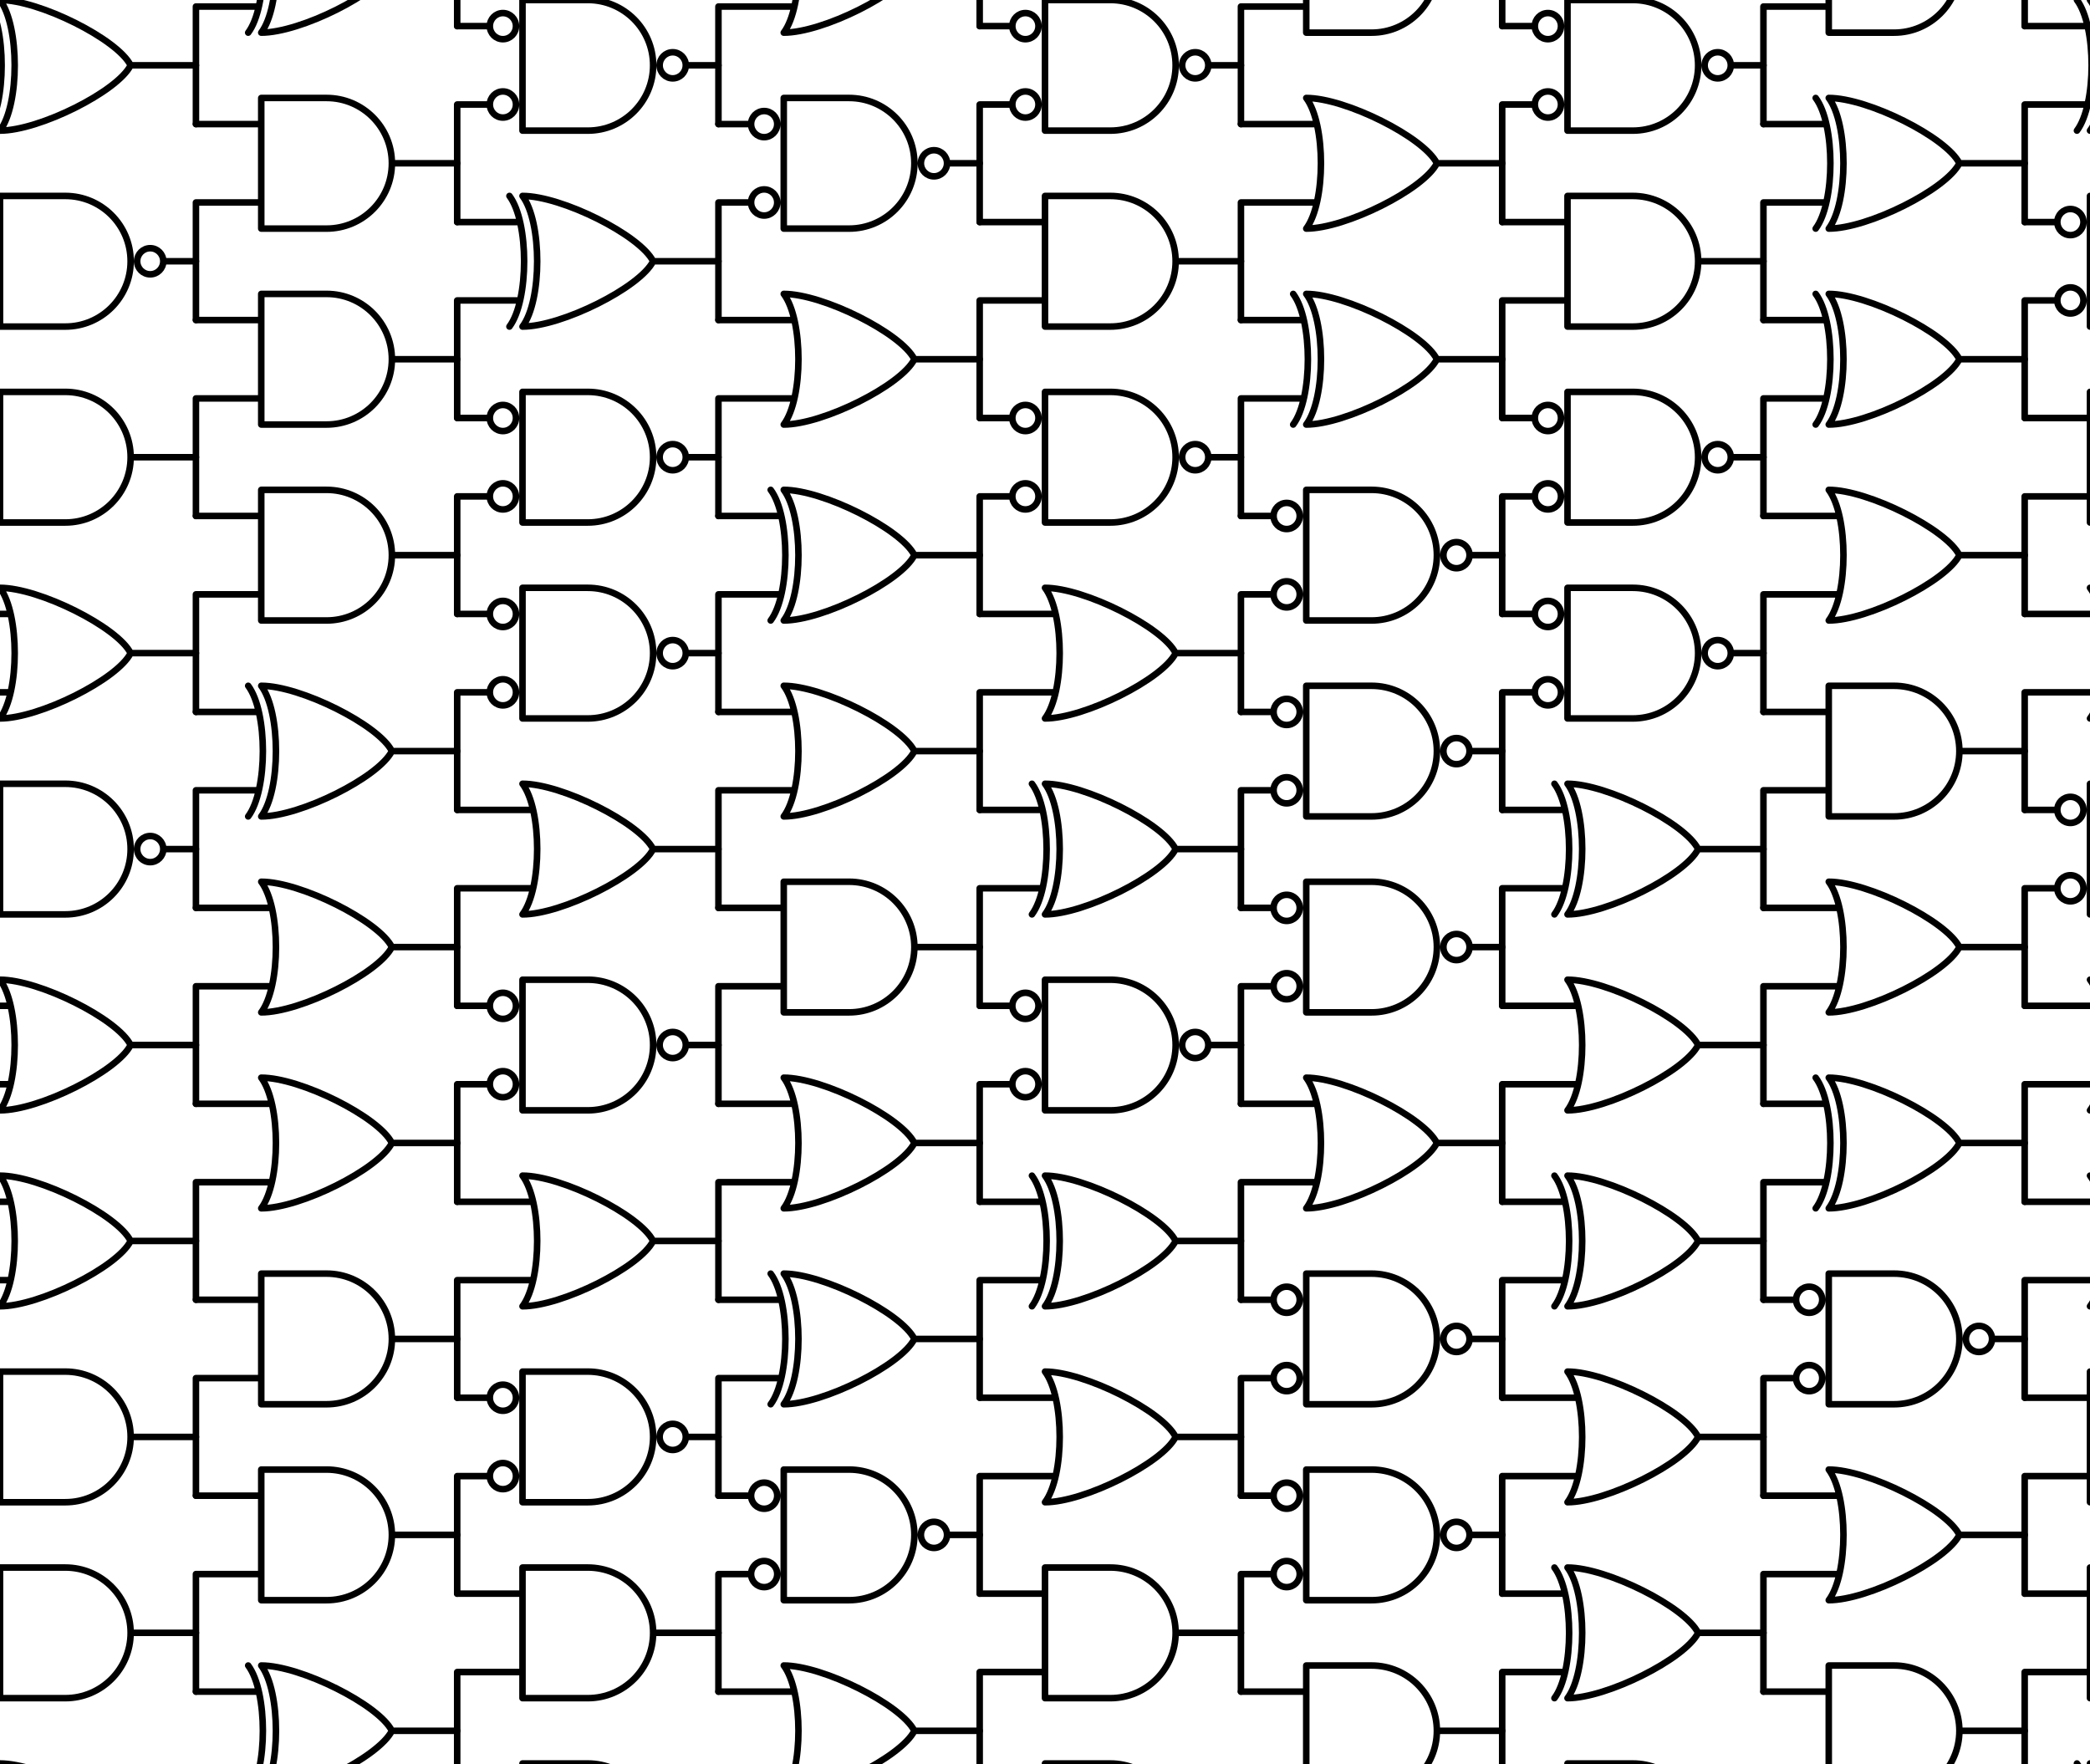
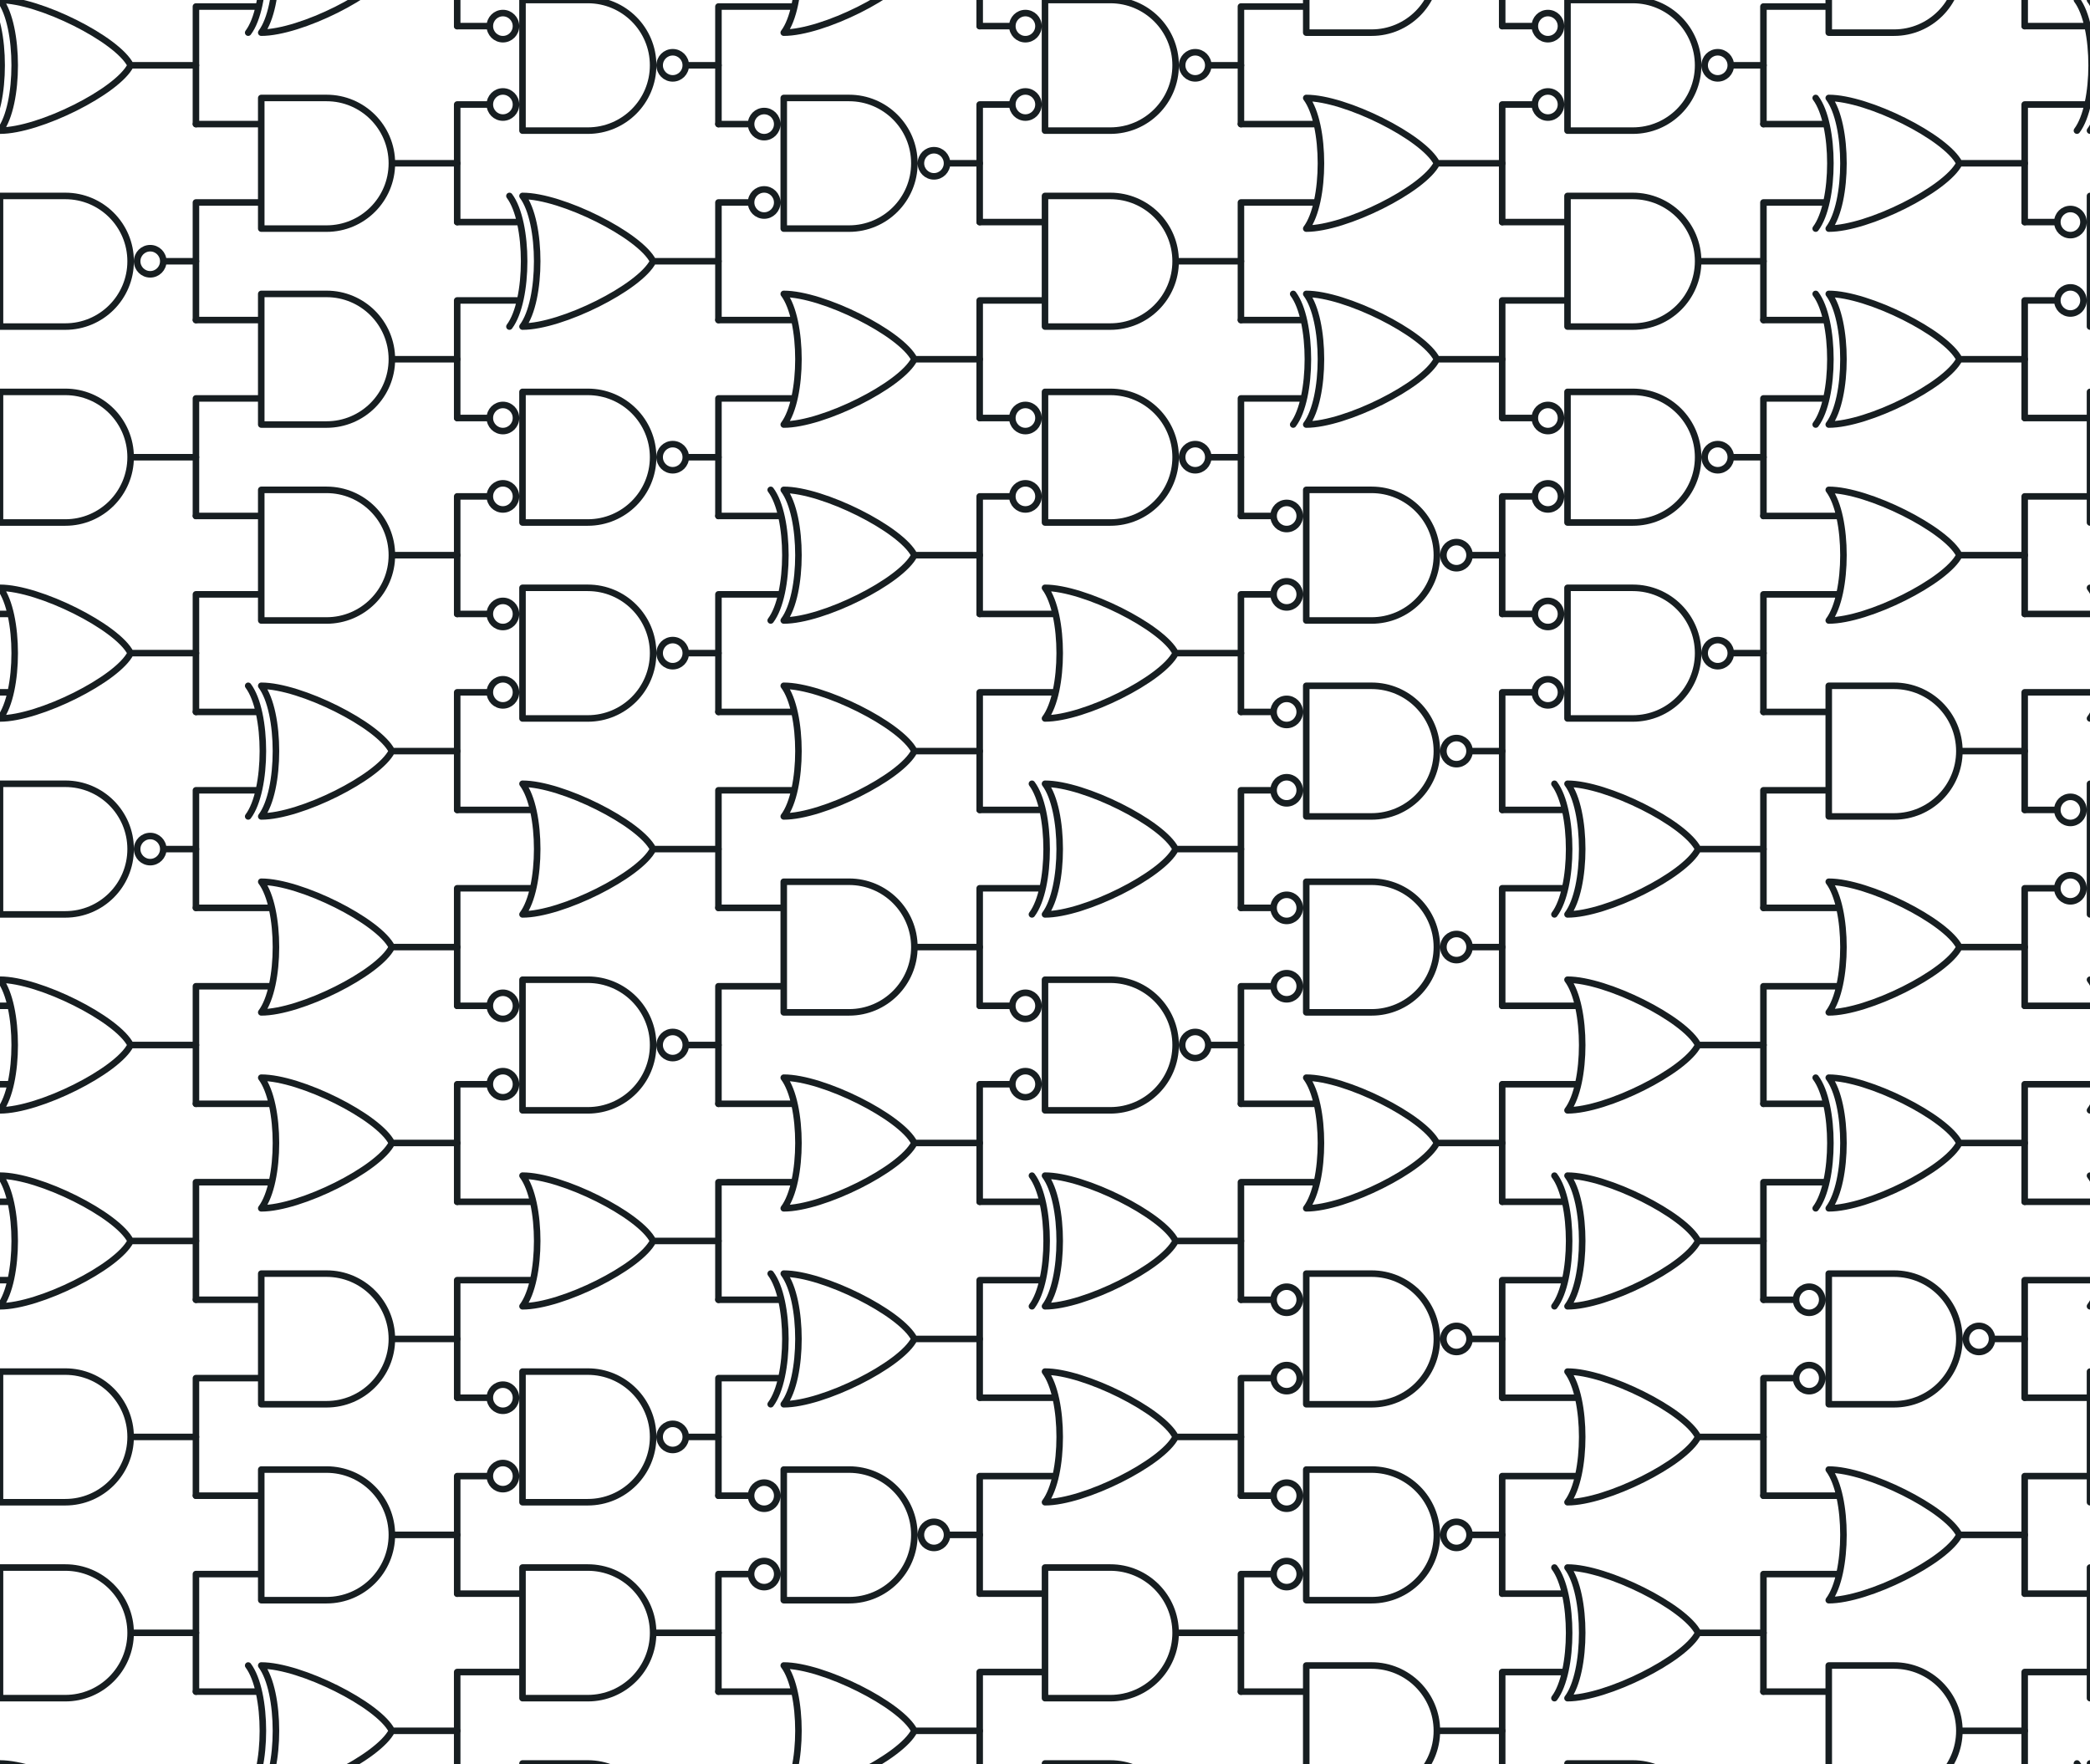
- <svg xmlns="http://www.w3.org/2000/svg" width="160" height="135" viewBox="0 0 160 135" style="stroke-linecap:round;stroke-width:0.5px;stroke-linejoin:round;stroke-miterlimit:1.5;" fill="none" stroke="#000">
+ <svg xmlns="http://www.w3.org/2000/svg" width="160" height="135" viewBox="0 0 160 135" style="stroke-linecap:round;stroke-width:0.5px;stroke-linejoin:round;stroke-miterlimit:1.5;" fill="none" stroke="#171E21">
  <defs>
    <path id="A" d="M0,0h5a5,5,0,0,1,0,10h-5zm0,2h-5m5,6h-5v9m15,-12h5z" />
    <path id="N" d="M0,0h5a5,5,0,0,1,0,10h-5zm-.5,2a1,1,0,1,1,-2,0a1,1,0,1,1,2,0m-2,0h-2.5zm2,6a1,1,0,1,1,-2,0a1,1,0,1,1,2,0m-2,0h-2.5v9m20,-12h-2.5a1,1,0,1,1,-2,0a1,1,0,1,1,2,0z" />
    <path id="O" d="M0,0c3,0,9,3,10,5c-1,2,-7,5,-10,5c1.5,-2,1.5,-8,0,-10zm0.7,2h-5.7m5.7,6h-5.7v9m15,-12h5" />
    <path id="X" d="M0,0c3,0,9,3,10,5c-1,2,-7,5,-10,5c1.5,-2,1.5,-8,0,-10zm-1,10c1.5,-2,1.5,-8,0,-10m0.7,2h-4.7m4.7,6h-4.7v9m15,-12h5" />
  </defs>
  <use href="#X" x="0" y="0" />
  <use href="#N" x="0" y="15" />
  <use href="#A" x="0" y="30" />
  <use href="#O" x="0" y="45" />
  <use href="#N" x="0" y="60" />
  <use href="#O" x="0" y="75" />
  <use href="#O" x="0" y="90" />
  <use href="#A" x="0" y="105" />
  <use href="#A" x="0" y="120" />
  <use href="#X" x="0" y="135" />
  <use href="#A" x="0" y="-15" />
  <use href="#X" x="20" y="-7.5" />
  <use href="#A" x="20" y="7.5" />
  <use href="#A" x="20" y="22.5" />
  <use href="#A" x="20" y="37.5" />
  <use href="#X" x="20" y="52.5" />
  <use href="#O" x="20" y="67.5" />
  <use href="#O" x="20" y="82.5" />
  <use href="#A" x="20" y="97.5" />
  <use href="#A" x="20" y="112.5" />
  <use href="#X" x="20" y="127.5" />
  <use href="#N" x="40" y="0" />
  <use href="#X" x="40" y="15" />
  <use href="#N" x="40" y="30" />
  <use href="#N" x="40" y="45" />
  <use href="#O" x="40" y="60" />
  <use href="#N" x="40" y="75" />
  <use href="#O" x="40" y="90" />
  <use href="#N" x="40" y="105" />
  <use href="#A" x="40" y="120" />
  <use href="#N" x="40" y="135" />
  <use href="#A" x="40" y="-15" />
  <use href="#O" x="60" y="-7.5" />
  <use href="#N" x="60" y="7.5" />
  <use href="#O" x="60" y="22.5" />
  <use href="#X" x="60" y="37.5" />
  <use href="#O" x="60" y="52.5" />
  <use href="#A" x="60" y="67.5" />
  <use href="#O" x="60" y="82.5" />
  <use href="#X" x="60" y="97.5" />
  <use href="#N" x="60" y="112.5" />
  <use href="#O" x="60" y="127.5" />
  <use href="#N" x="80" y="0" />
  <use href="#A" x="80" y="15" />
  <use href="#N" x="80" y="30" />
  <use href="#O" x="80" y="45" />
  <use href="#X" x="80" y="60" />
  <use href="#N" x="80" y="75" />
  <use href="#X" x="80" y="90" />
  <use href="#O" x="80" y="105" />
  <use href="#A" x="80" y="120" />
  <use href="#N" x="80" y="135" />
  <use href="#A" x="80" y="-15" />
  <use href="#A" x="100" y="-7.5" />
  <use href="#O" x="100" y="7.5" />
  <use href="#X" x="100" y="22.5" />
  <use href="#N" x="100" y="37.5" />
  <use href="#N" x="100" y="52.5" />
  <use href="#N" x="100" y="67.5" />
  <use href="#O" x="100" y="82.5" />
  <use href="#N" x="100" y="97.5" />
  <use href="#N" x="100" y="112.5" />
  <use href="#A" x="100" y="127.5" />
  <use href="#N" x="120" y="0" />
  <use href="#A" x="120" y="15" />
  <use href="#N" x="120" y="30" />
  <use href="#N" x="120" y="45" />
  <use href="#X" x="120" y="60" />
  <use href="#O" x="120" y="75" />
  <use href="#X" x="120" y="90" />
  <use href="#O" x="120" y="105" />
  <use href="#X" x="120" y="120" />
  <use href="#N" x="120" y="135" />
  <use href="#X" x="120" y="-15" />
  <use href="#A" x="140" y="-7.5" />
  <use href="#X" x="140" y="7.5" />
  <use href="#X" x="140" y="22.5" />
  <use href="#O" x="140" y="37.5" />
  <use href="#A" x="140" y="52.5" />
  <use href="#O" x="140" y="67.5" />
  <use href="#X" x="140" y="82.5" />
  <use href="#N" x="140" y="97.5" />
  <use href="#O" x="140" y="112.5" />
  <use href="#A" x="140" y="127.5" />
  <use href="#X" x="160" y="0" />
  <use href="#N" x="160" y="15" />
  <use href="#A" x="160" y="30" />
  <use href="#O" x="160" y="45" />
  <use href="#N" x="160" y="60" />
  <use href="#O" x="160" y="75" />
  <use href="#O" x="160" y="90" />
  <use href="#A" x="160" y="105" />
  <use href="#A" x="160" y="120" />
  <use href="#X" x="160" y="135" />
  <use href="#A" x="160" y="-15" />
</svg>
